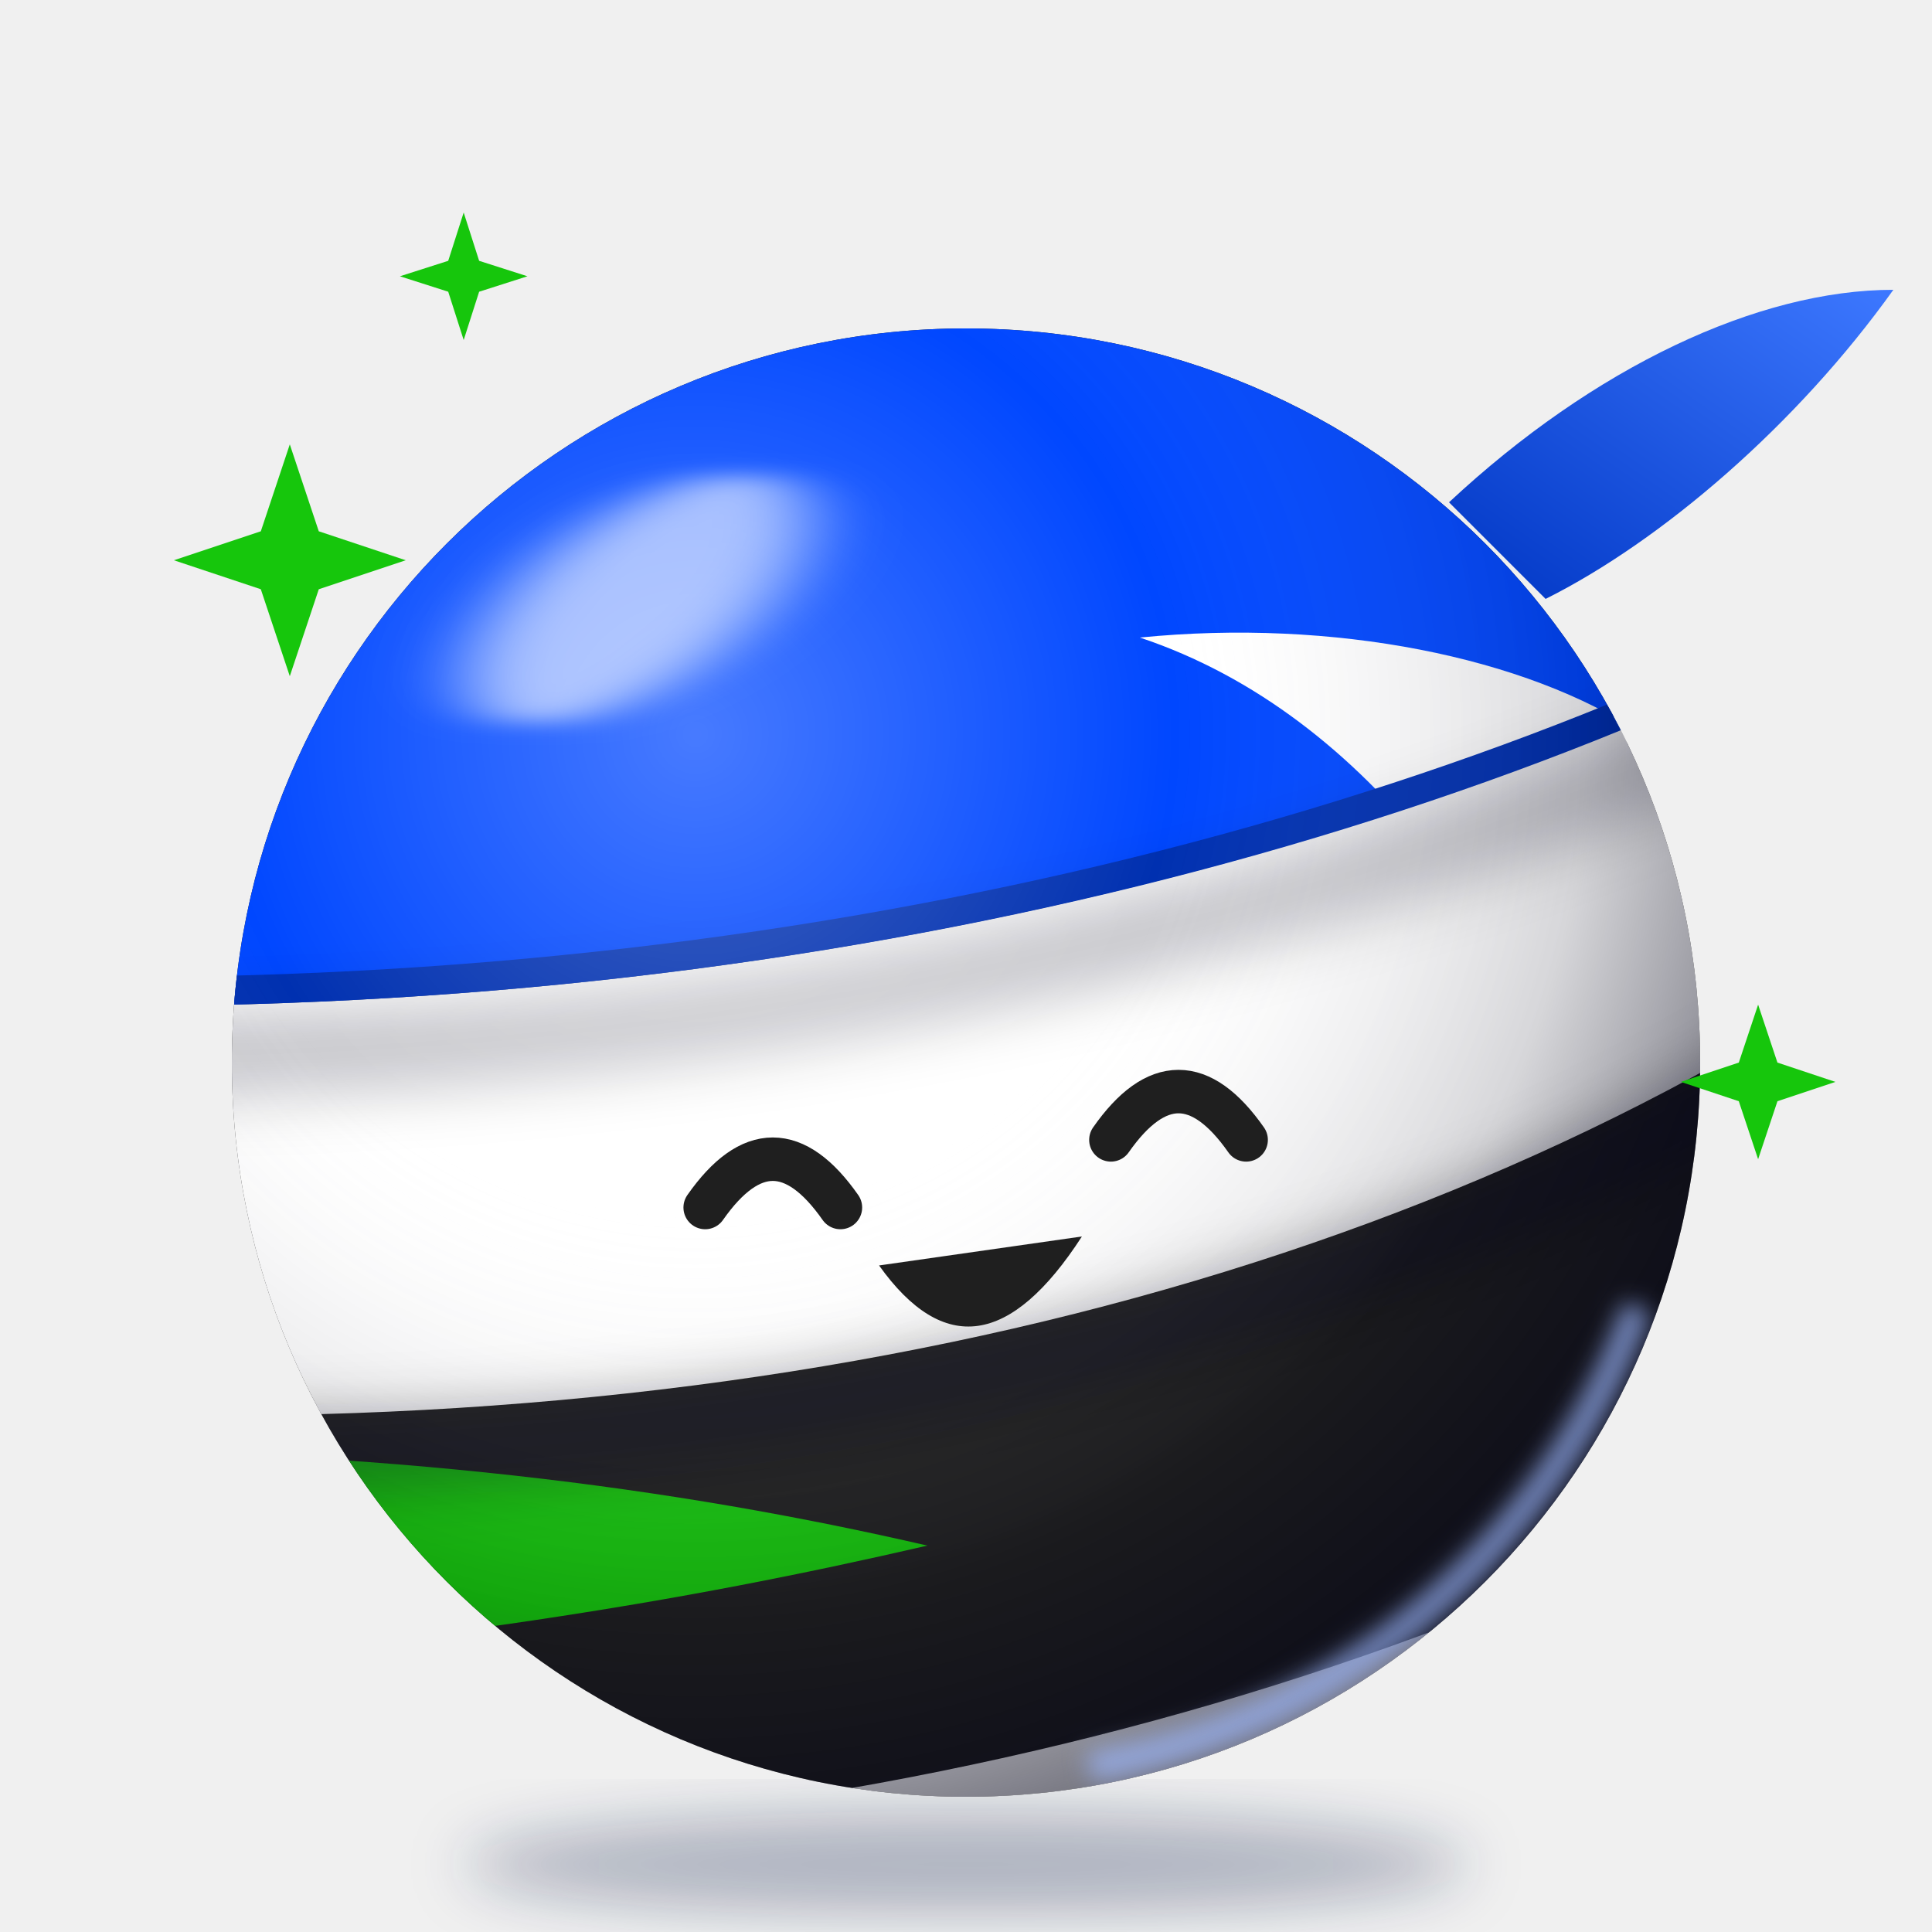
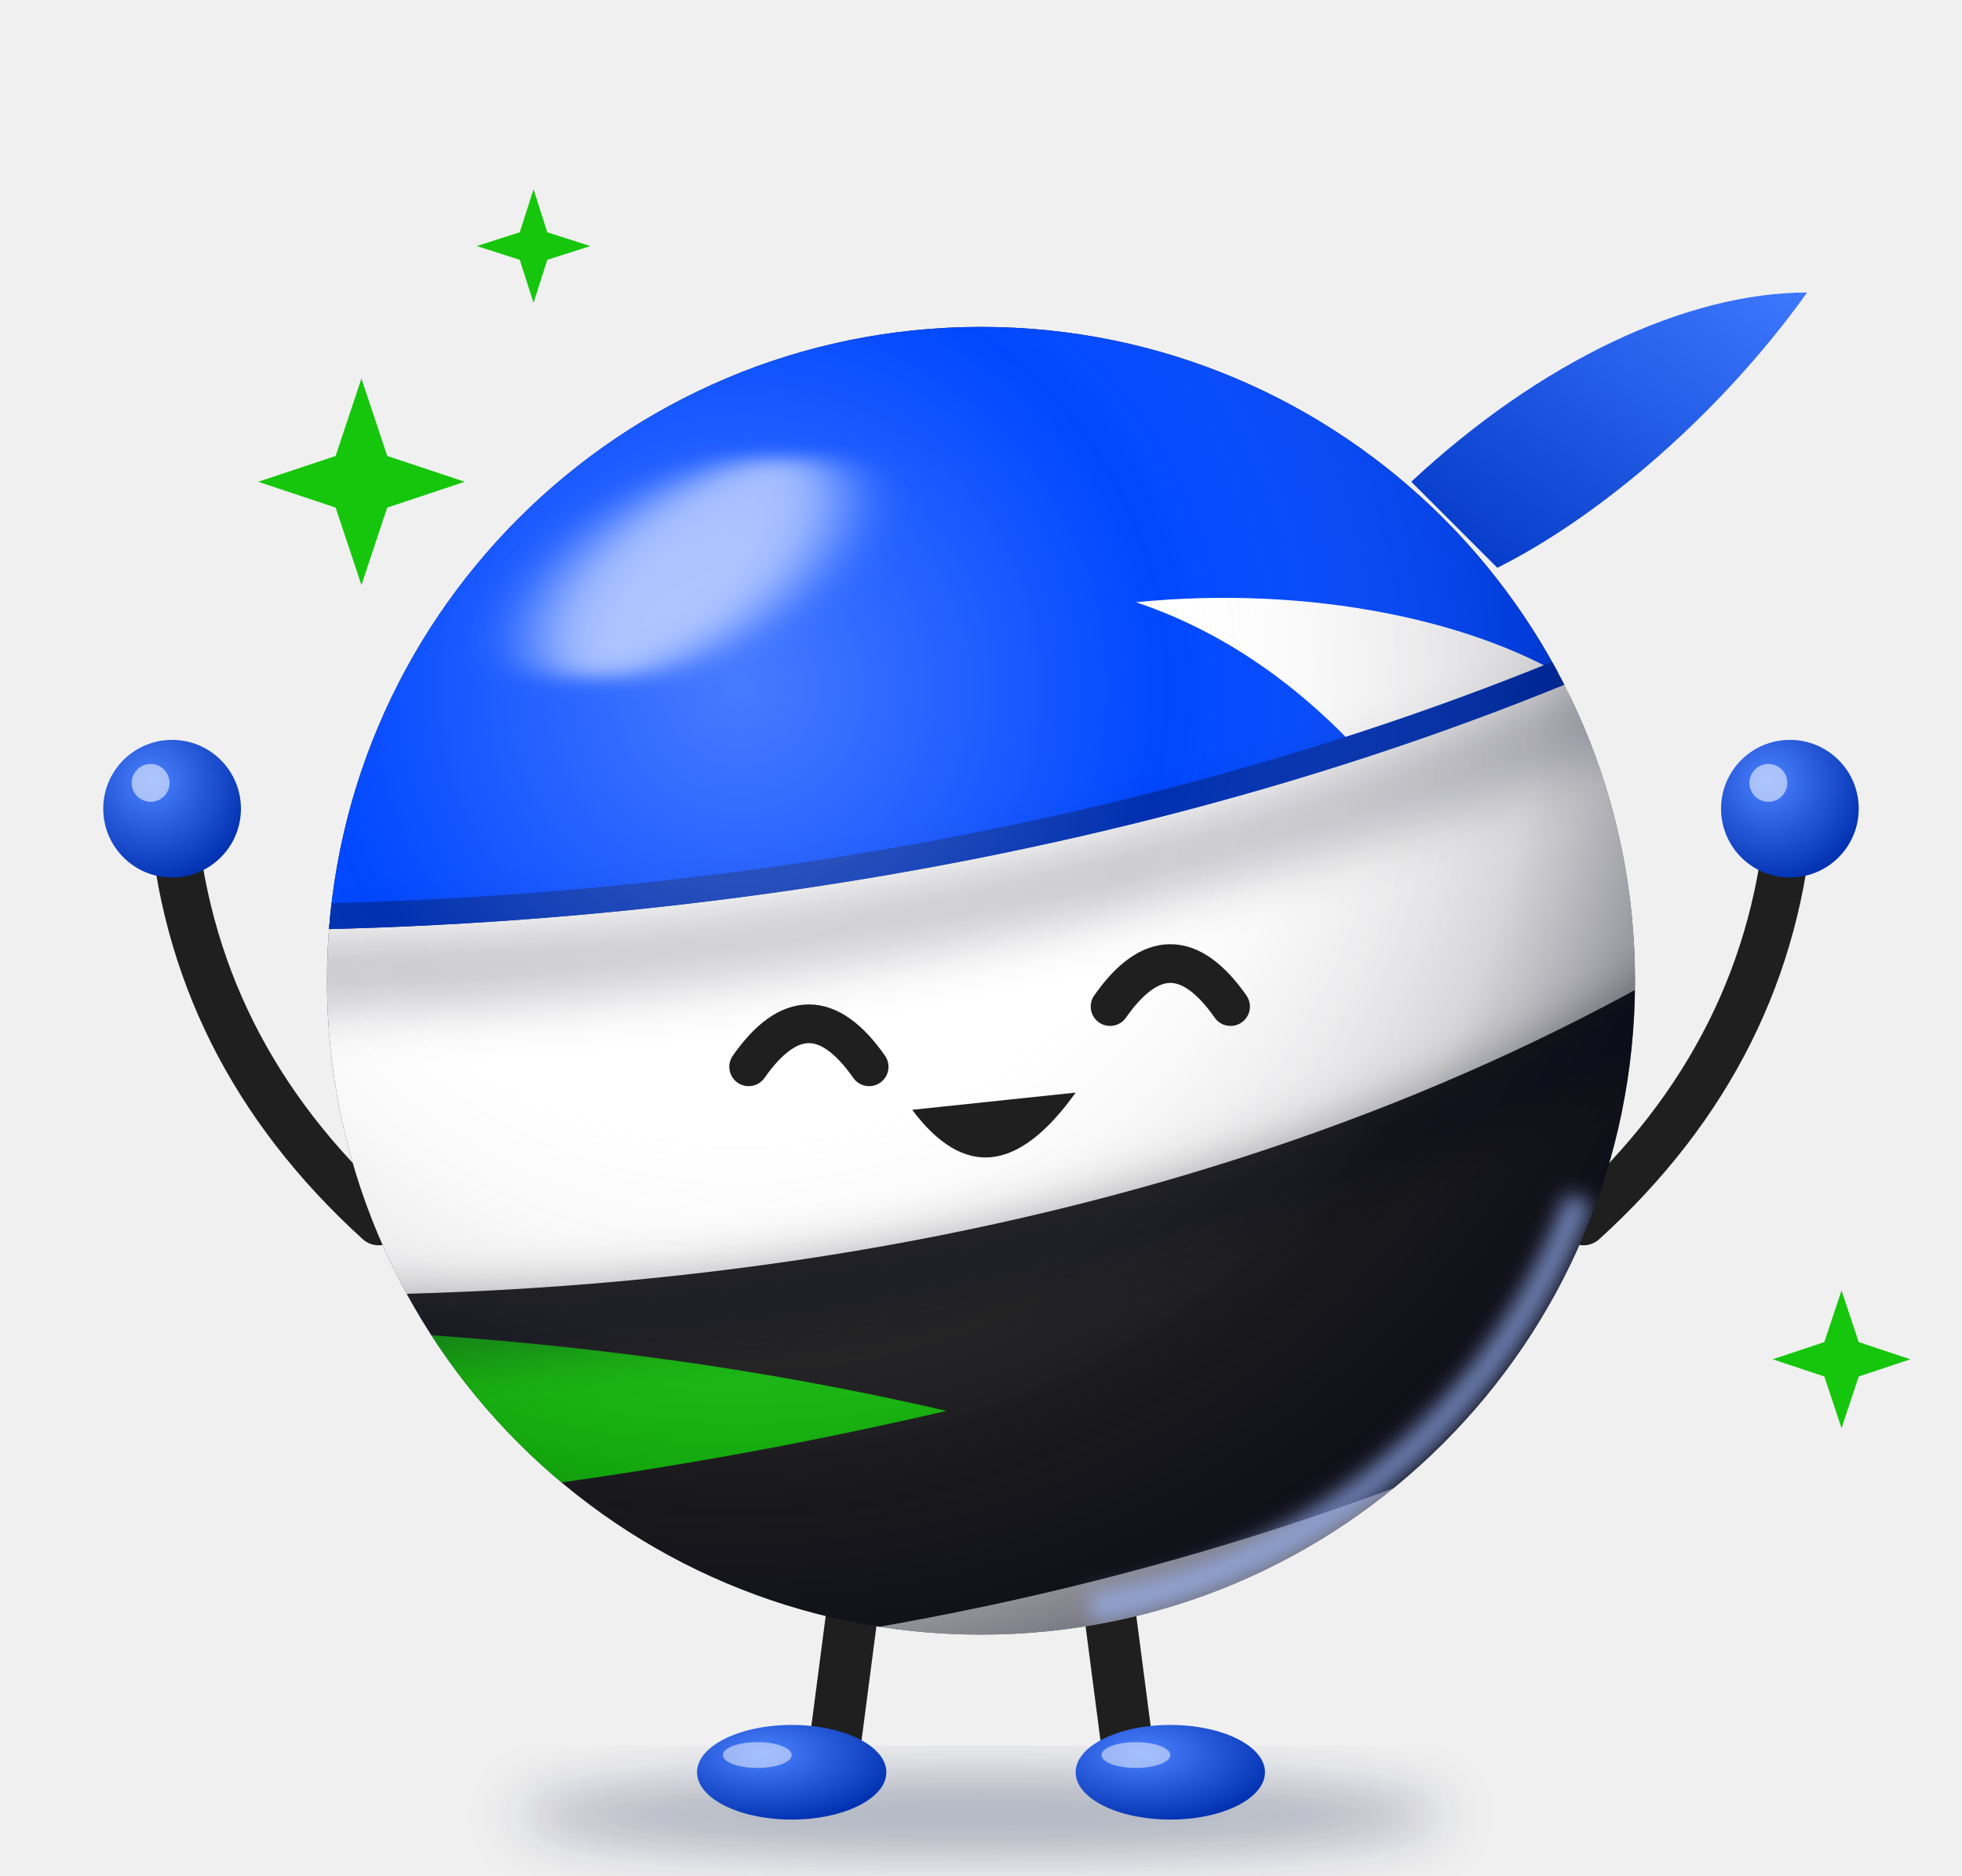
- <svg xmlns="http://www.w3.org/2000/svg" viewBox="0 0 200 200" role="img" aria-label="Orbi, the Lingonect mascot (correct)">
+ <svg xmlns="http://www.w3.org/2000/svg" viewBox="-14 -4 228 218" role="img" aria-label="Orbi, the Lingonect mascot (correct)">
  <defs>
    <clipPath id="c-correct">
      <circle cx="100" cy="110" r="76" />
    </clipPath>
    <radialGradient id="c-correct-shade" gradientUnits="userSpaceOnUse" cx="72" cy="76" r="118">
      <stop offset="0" stop-color="#FFFFFF" stop-opacity=".28" />
      <stop offset=".42" stop-color="#FFFFFF" stop-opacity="0" />
      <stop offset=".78" stop-color="#000014" stop-opacity=".16" />
      <stop offset="1" stop-color="#000014" stop-opacity=".55" />
    </radialGradient>
    <linearGradient id="c-correct-tuft" x1="0" y1="1" x2="1" y2="0">
      <stop offset="0" stop-color="#0036C4" />
      <stop offset="1" stop-color="#3D78FF" />
    </linearGradient>
+     <radialGradient id="c-correct-mitt" cx=".35" cy=".3" r=".75">
+       <stop offset="0" stop-color="#4C82FF" />
+       <stop offset="1" stop-color="#0030B0" />
+     </radialGradient>
    <radialGradient id="c-correct-eye" cx=".35" cy=".3" r=".8">
      <stop offset="0" stop-color="#3A3D48" />
      <stop offset="1" stop-color="#0B0C10" />
    </radialGradient>
    <filter id="c-correct-b3" x="-30%" y="-30%" width="160%" height="160%">
      <feGaussianBlur stdDeviation="3" />
    </filter>
    <filter id="c-correct-b1" x="-30%" y="-30%" width="160%" height="160%">
      <feGaussianBlur stdDeviation="1.2" />
    </filter>
  </defs>
-   <ellipse cx="100" cy="193" rx="52" ry="5.5" fill="#0A1A4A" opacity=".28" filter="url(#c-correct-b3)" />
+   <ellipse cx="100" cy="207" rx="54" ry="5" fill="#0A1A4A" opacity=".28" filter="url(#c-correct-b3)" />
+   <path d="M86 176 L83 199 M114 176 L117 199" stroke="#1F1F1F" stroke-width="6" stroke-linecap="round" />
+   <ellipse cx="78" cy="202" rx="11" ry="5.5" fill="url(#c-correct-mitt)" />
+   <ellipse cx="122" cy="202" rx="11" ry="5.5" fill="url(#c-correct-mitt)" />
+   <ellipse cx="74" cy="200" rx="4" ry="1.5" fill="#FFFFFF" opacity=".5" />
+   <ellipse cx="118" cy="200" rx="4" ry="1.5" fill="#FFFFFF" opacity=".5" />
+   <path class="" d="M30 138 Q8 118 6 90" fill="none" stroke="#1F1F1F" stroke-width="5.5" stroke-linecap="round" />
+   <path class="" d="M170 138 Q192 118 194 90" fill="none" stroke="#1F1F1F" stroke-width="5.5" stroke-linecap="round" />
  <path d="M150 52 C165 38 182 30 196 30 C186 44 172 56 160 62 Z" fill="url(#c-correct-tuft)" />
  <g clip-path="url(#c-correct)">
    <g class="bands">
      <rect x="0" y="0" width="200" height="200" fill="#1F1F1F" />
      <path d="M0 0 H200 V60 C150 88 80 106 0 104 Z" fill="#0047FF" />
      <path d="M118 66 C138 64 158 68 170 76 C162 80 154 84 148 88 C140 78 130 70 118 66 Z" fill="#FFFFFF" />
      <path d="M0 104 C80 106 150 88 200 60 V96 C150 132 80 150 0 146 Z" fill="#FFFFFF" />
      <path d="M0 150 C40 150 70 154 96 160 C70 166 45 170 0 174 Z" fill="#16C60C" />
      <path d="M0 190 C70 194 140 180 200 144 V149 C140 186 70 199 0 196 Z" fill="#FFFFFF" />
      <path d="M0 104 C80 106 150 88 200 60" transform="translate(0 5)" fill="none" stroke="#000014" stroke-width="9" opacity=".22" filter="url(#c-correct-b3)" />
      <path d="M0 102.5 C80 104.5 150 86.5 200 58.5" fill="none" stroke="#0030B0" stroke-width="3" />
      <path d="M0 146 C80 150 150 132 200 96" transform="translate(0 4)" fill="none" stroke="#000014" stroke-width="7" opacity=".35" filter="url(#c-correct-b3)" />
    </g>
    <rect x="0" y="0" width="200" height="200" fill="url(#c-correct-shade)" />
    <ellipse cx="66" cy="62" rx="20" ry="9" transform="rotate(-32 66 62)" fill="#FFFFFF" opacity=".6" filter="url(#c-correct-b3)" />
    <path d="M169.5 135.3 A74 74 0 0 1 112.8 182.9" fill="none" stroke="#9DB8FF" stroke-width="3" opacity=".7" filter="url(#c-correct-b1)" />
  </g>
-   <path d="M73 125 Q80 115 87 125 M115 118 Q122 108 129 118" fill="none" stroke="#1F1F1F" stroke-width="4.5" stroke-linecap="round" />
-   <path d="M91 131 Q101 145 112 128 Z" fill="#1F1F1F" />
+   <g class="face">
+     <path d="M73 120 Q80 110 87 120 M115 113 Q122 103 129 113" fill="none" stroke="#1F1F1F" stroke-width="4.5" stroke-linecap="round" />
+     <path d="M92 125 Q101 137 111 123 Z" fill="#1F1F1F" />
+   </g>
+   <g class="">
+     <circle cx="6" cy="90" r="8" fill="url(#c-correct-mitt)" />
+     <circle cx="3.5" cy="87" r="2.2" fill="#FFFFFF" opacity=".55" />
+   </g>
+   <g class="">
+     <circle cx="194" cy="90" r="8" fill="url(#c-correct-mitt)" />
+     <circle cx="191.5" cy="87" r="2.2" fill="#FFFFFF" opacity=".55" />
+   </g>
  <g fill="#16C60C">
-     <path d="M30 46 l3 9 9 3 -9 3 -3 9 -3 -9 -9 -3 9 -3z" />
-     <path d="M182 104 l2 6 6 2 -6 2 -2 6 -2 -6 -6 -2 6 -2z" />
-     <path d="M48 22 l1.6 5 5 1.6 -5 1.6 -1.6 5 -1.6 -5 -5 -1.6 5 -1.6z" />
+     <path d="M28 40 l3 9 9 3 -9 3 -3 9 -3 -9 -9 -3 9 -3z" />
+     <path d="M200 146 l2 6 6 2 -6 2 -2 6 -2 -6 -6 -2 6 -2z" />
+     <path d="M48 18 l1.6 5 5 1.6 -5 1.6 -1.6 5 -1.6 -5 -5 -1.6 5 -1.6z" />
  </g>
</svg>
